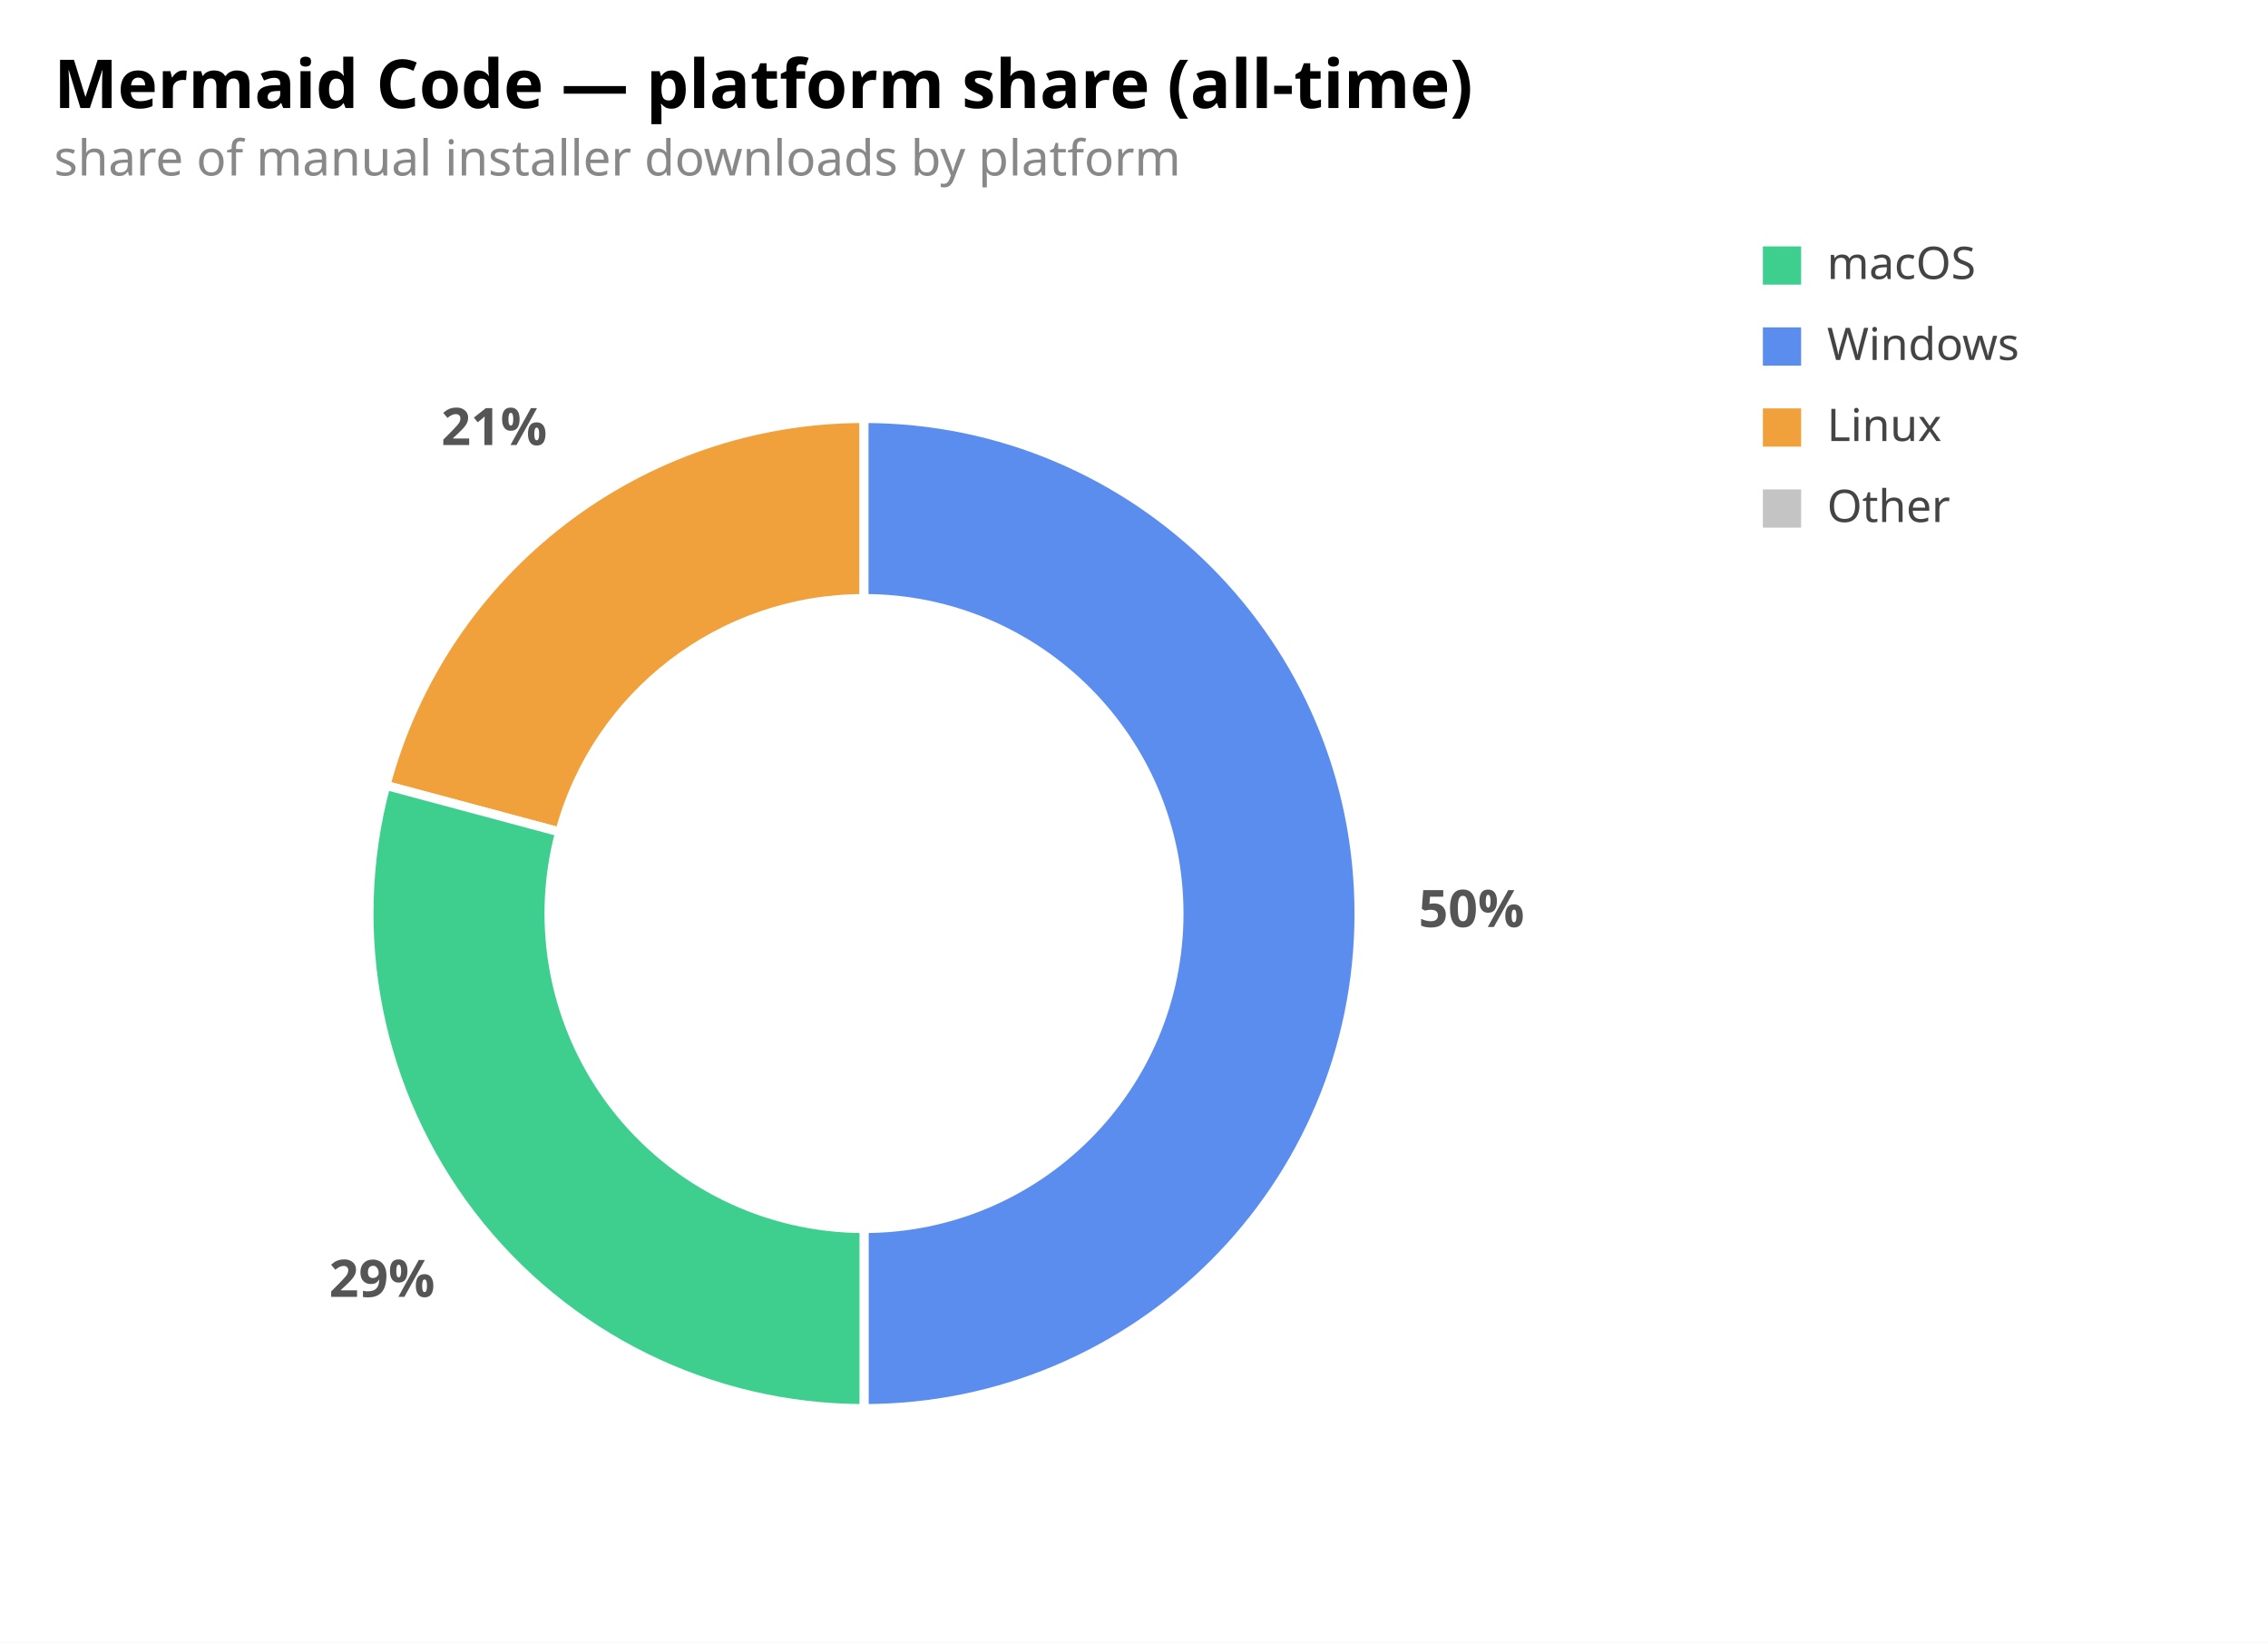
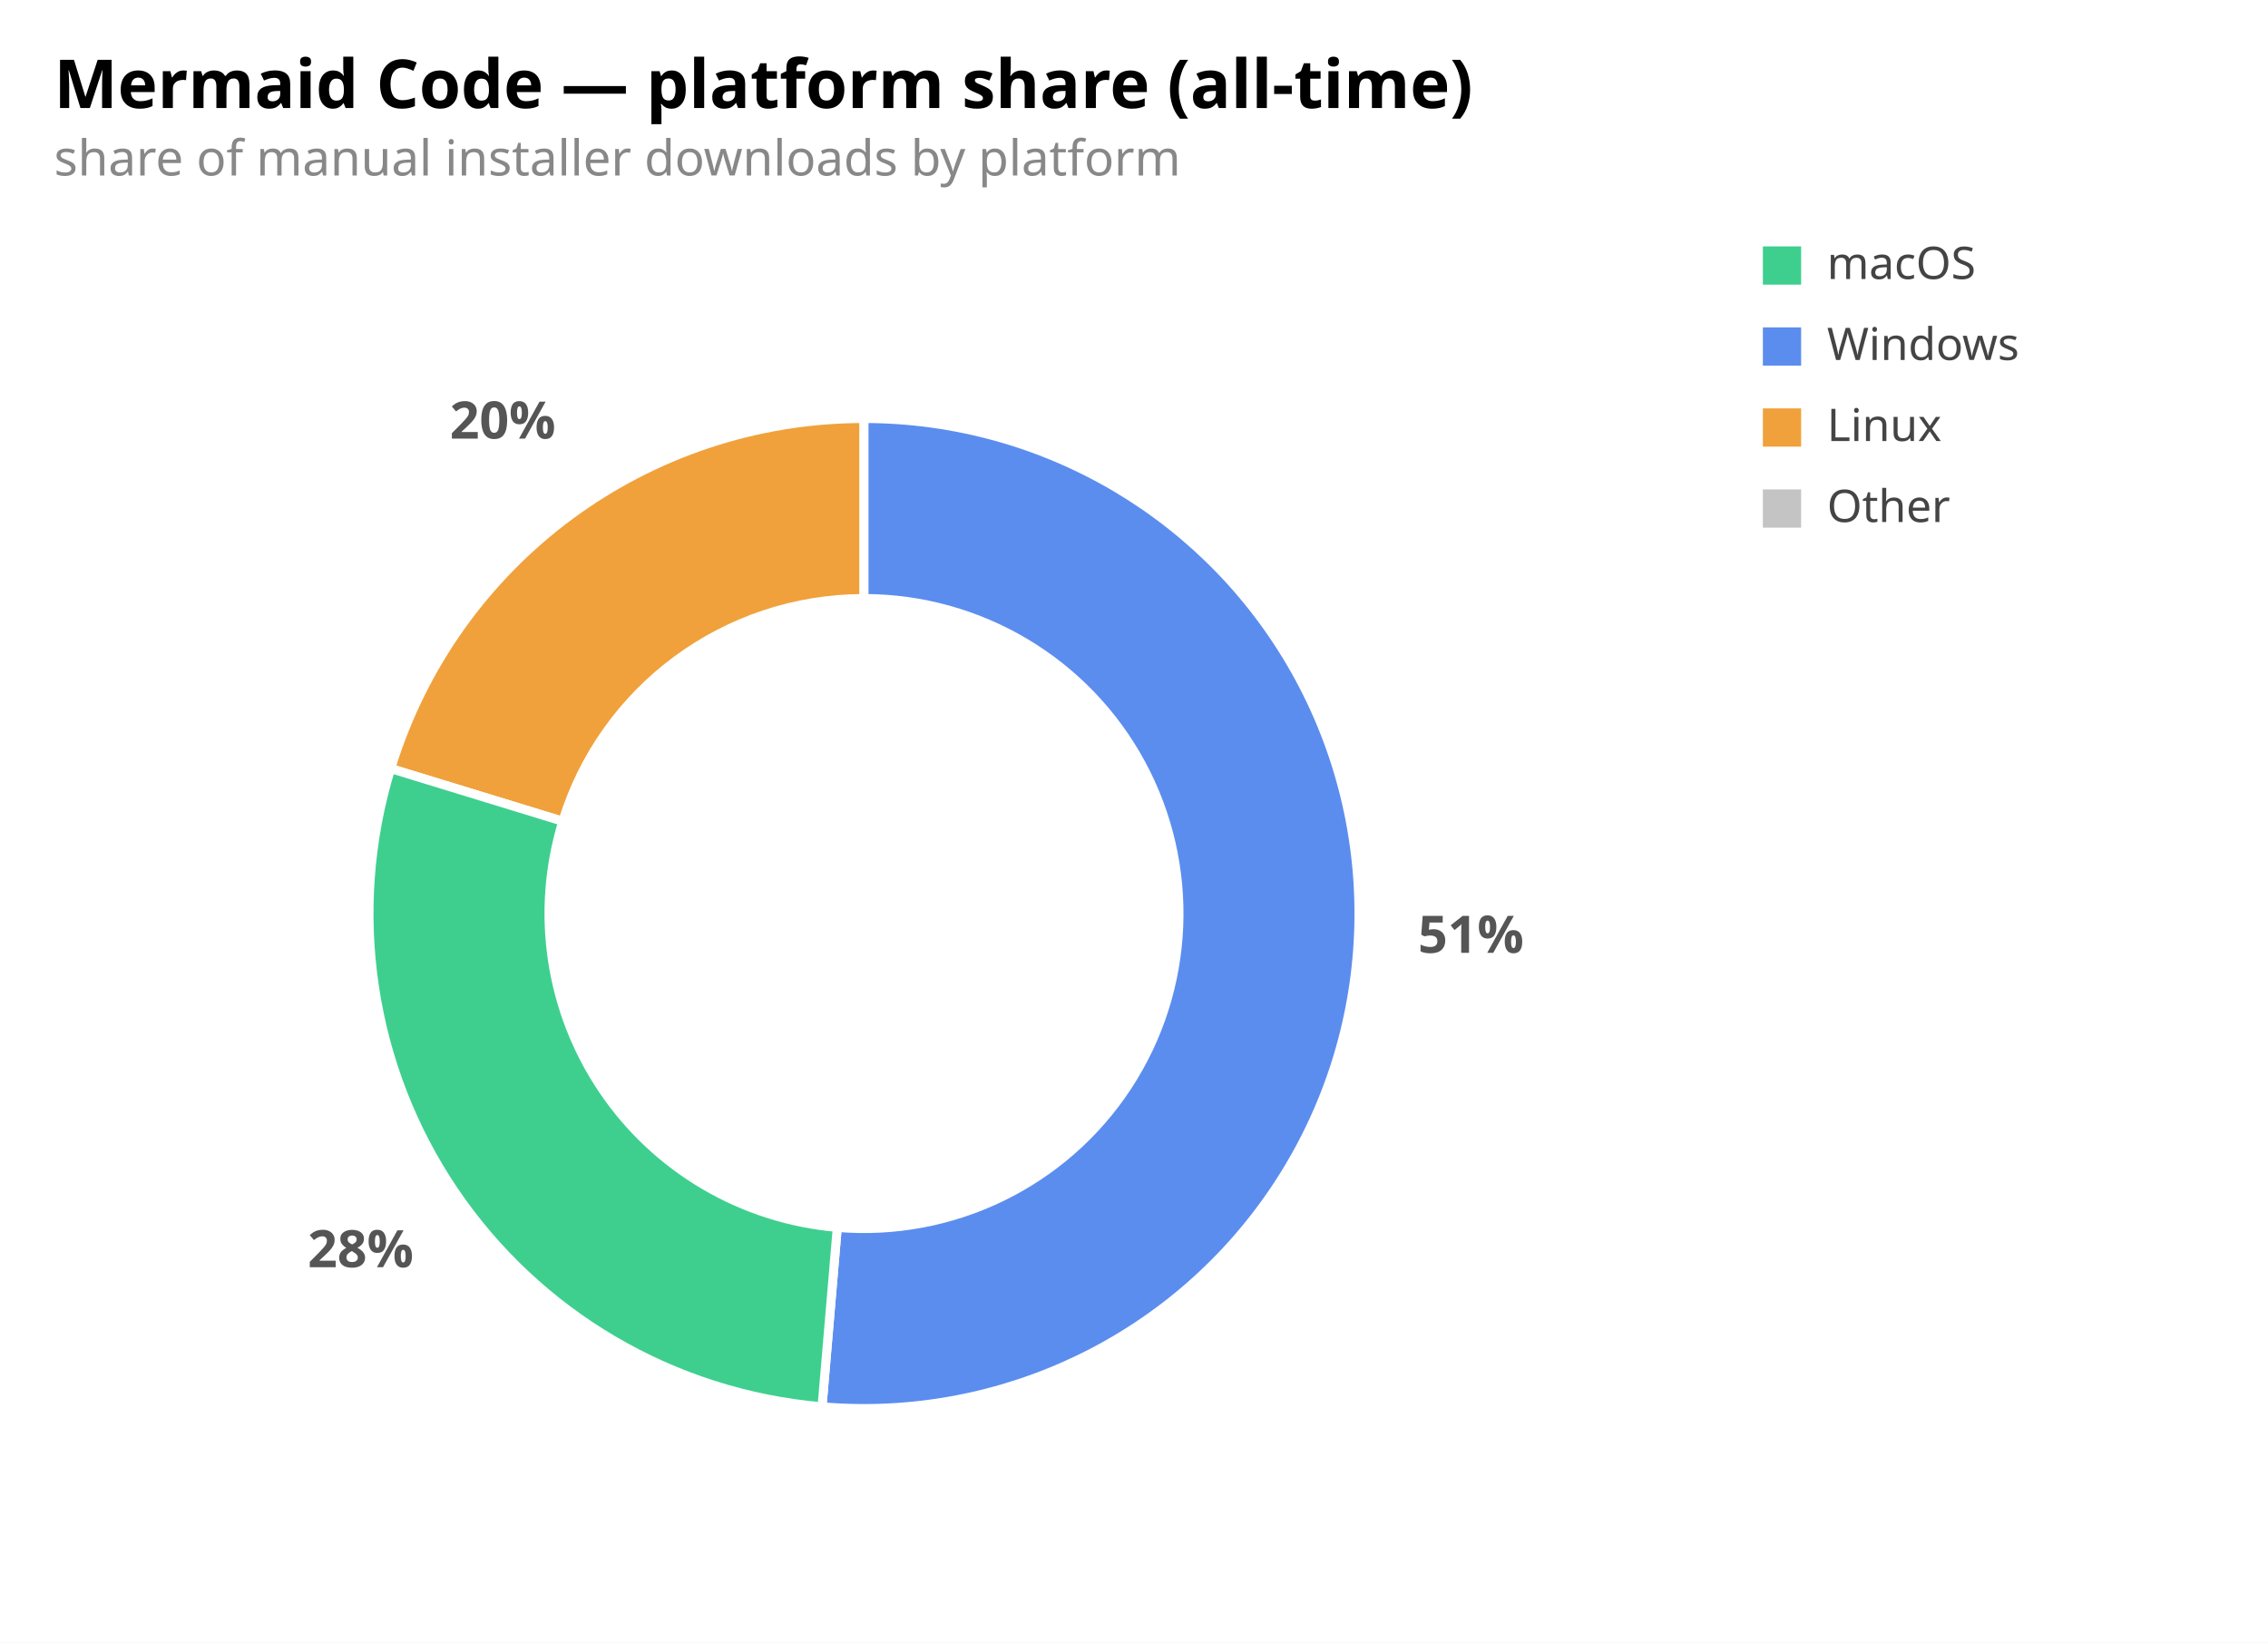
<svg xmlns="http://www.w3.org/2000/svg" version="1.1" class="marks" width="504" height="365" viewBox="0 0 504 365">
  <rect width="504" height="365" fill="white" />
  <g fill="none" stroke-miterlimit="4" transform="translate(12,53)">
    <g class="mark-group role-frame root" role="graphics-object" aria-roledescription="group mark container">
      <g transform="translate(0,0)">
        <path class="background" aria-hidden="true" d="M0,0h360v300h-360Z" />
        <g>
          <g class="mark-arc role-mark layer_0_marks" role="graphics-object" aria-roledescription="arc mark container">
-             <path aria-label="downloads: 15; platform: Linux" role="graphics-symbol" aria-roledescription="arc mark" transform="translate(180,150)" d="M0,-110A110,110,0,0,0,-106.252,-28.47L-67.615,-18.117A70,70,0,0,1,0,-70Z" fill="#f0a13b" stroke="white" stroke-width="2" />
-             <path aria-label="downloads: 36; platform: Windows" role="graphics-symbol" aria-roledescription="arc mark" transform="translate(180,150)" d="M0,110A110,110,0,1,0,0,-110L0,-70A70,70,0,1,1,0,70Z" fill="#5b8def" stroke="white" stroke-width="2" />
-             <path aria-label="downloads: 21; platform: macOS" role="graphics-symbol" aria-roledescription="arc mark" transform="translate(180,150)" d="M-106.252,-28.47A110,110,0,0,0,0,110L0,70A70,70,0,0,1,-67.615,-18.117Z" fill="#3ecf8e" stroke="white" stroke-width="2" />
+             <path aria-label="downloads: 15; platform: Linux" role="graphics-symbol" aria-roledescription="arc mark" transform="translate(180,150)" d="M0,-110A110,110,0,0,0,-105.178,-32.211L-66.932,-20.498A70,70,0,0,1,0,-70Z" fill="#f0a13b" stroke="white" stroke-width="2" />
+             <path aria-label="downloads: 38; platform: Windows" role="graphics-symbol" aria-roledescription="arc mark" transform="translate(180,150)" d="M-9.329,109.604A110,110,0,1,0,0,-110L0,-70A70,70,0,1,1,-5.936,69.748Z" fill="#5b8def" stroke="white" stroke-width="2" />
+             <path aria-label="downloads: 21; platform: macOS" role="graphics-symbol" aria-roledescription="arc mark" transform="translate(180,150)" d="M-105.178,-32.211A110,110,0,0,0,-9.329,109.604L-5.936,69.748A70,70,0,0,1,-66.932,-20.498Z" fill="#3ecf8e" stroke="white" stroke-width="2" />
          </g>
          <g class="mark-text role-mark layer_1_marks" role="graphics-object" aria-roledescription="text mark container">
-             <text aria-label="downloads: 15; platform: Linux; frac: 21%" role="graphics-symbol" aria-roledescription="text mark" text-anchor="middle" transform="translate(97.81721,45.8973)" font-family="sans-serif" font-size="11.5px" font-weight="600" fill="#555" opacity="1">21%</text>
-             <text aria-label="downloads: 36; platform: Windows; frac: 50%" role="graphics-symbol" aria-roledescription="text mark" text-anchor="middle" transform="translate(315,153)" font-family="sans-serif" font-size="11.5px" font-weight="600" fill="#555" opacity="1">50%</text>
-             <text aria-label="downloads: 21; platform: macOS; frac: 29%" role="graphics-symbol" aria-roledescription="text mark" text-anchor="middle" transform="translate(72.8973,235.1828)" font-family="sans-serif" font-size="11.5px" font-weight="600" fill="#555" opacity="1">29%</text>
+             <text aria-label="downloads: 15; platform: Linux; frac: 20%" role="graphics-symbol" aria-roledescription="text mark" text-anchor="middle" transform="translate(99.72452,44.46039)" font-family="sans-serif" font-size="11.5px" font-weight="600" fill="#555" opacity="1">20%</text>
+             <text aria-label="downloads: 38; platform: Windows; frac: 51%" role="graphics-symbol" aria-roledescription="text mark" text-anchor="middle" transform="translate(314.8784,158.7296)" font-family="sans-serif" font-size="11.5px" font-weight="600" fill="#555" opacity="1">51%</text>
+             <text aria-label="downloads: 21; platform: macOS; frac: 28%" role="graphics-symbol" aria-roledescription="text mark" text-anchor="middle" transform="translate(68.1512,228.5966)" font-family="sans-serif" font-size="11.5px" font-weight="600" fill="#555" opacity="1">28%</text>
          </g>
          <g class="mark-group role-legend" role="graphics-symbol" aria-roledescription="legend" aria-label="Symbol legend for fill color with 4 values: macOS, Windows, Linux, Other">
            <g transform="translate(378,0)">
              <path class="background" aria-hidden="true" d="M0,0h72v68h-72Z" pointer-events="none" />
              <g>
                <g class="mark-group role-legend-entry">
                  <g transform="translate(0,0)">
                    <path class="background" aria-hidden="true" d="M0,0h0v0h0Z" pointer-events="none" />
                    <g>
                      <g class="mark-group role-scope" role="graphics-object" aria-roledescription="group mark container">
                        <g transform="translate(0,0)">
                          <path class="background" aria-hidden="true" d="M0,0h72v14h-72Z" pointer-events="none" opacity="1" />
                          <g>
                            <g class="mark-symbol role-legend-symbol" pointer-events="none">
                              <path transform="translate(6,6)" d="M-5,-5h10v10h-10Z" fill="#3ecf8e" stroke="white" stroke-width="1.5" opacity="1" />
                            </g>
                            <g class="mark-text role-legend-label" pointer-events="none">
                              <text text-anchor="start" transform="translate(16,9)" font-family="sans-serif" font-size="10px" fill="#444" opacity="1">macOS</text>
                            </g>
                          </g>
                          <path class="foreground" aria-hidden="true" d="" pointer-events="none" display="none" />
                        </g>
                        <g transform="translate(0,18)">
                          <path class="background" aria-hidden="true" d="M0,0h72v14h-72Z" pointer-events="none" opacity="1" />
                          <g>
                            <g class="mark-symbol role-legend-symbol" pointer-events="none">
                              <path transform="translate(6,6)" d="M-5,-5h10v10h-10Z" fill="#5b8def" stroke="white" stroke-width="1.5" opacity="1" />
                            </g>
                            <g class="mark-text role-legend-label" pointer-events="none">
                              <text text-anchor="start" transform="translate(16,9)" font-family="sans-serif" font-size="10px" fill="#444" opacity="1">Windows</text>
                            </g>
                          </g>
                          <path class="foreground" aria-hidden="true" d="" pointer-events="none" display="none" />
                        </g>
                        <g transform="translate(0,36)">
                          <path class="background" aria-hidden="true" d="M0,0h72v14h-72Z" pointer-events="none" opacity="1" />
                          <g>
                            <g class="mark-symbol role-legend-symbol" pointer-events="none">
                              <path transform="translate(6,6)" d="M-5,-5h10v10h-10Z" fill="#f0a13b" stroke="white" stroke-width="1.5" opacity="1" />
                            </g>
                            <g class="mark-text role-legend-label" pointer-events="none">
                              <text text-anchor="start" transform="translate(16,9)" font-family="sans-serif" font-size="10px" fill="#444" opacity="1">Linux</text>
                            </g>
                          </g>
                          <path class="foreground" aria-hidden="true" d="" pointer-events="none" display="none" />
                        </g>
                        <g transform="translate(0,54)">
                          <path class="background" aria-hidden="true" d="M0,0h72v14h-72Z" pointer-events="none" opacity="1" />
                          <g>
                            <g class="mark-symbol role-legend-symbol" pointer-events="none">
                              <path transform="translate(6,6)" d="M-5,-5h10v10h-10Z" fill="#c4c4c4" stroke="white" stroke-width="1.5" opacity="1" />
                            </g>
                            <g class="mark-text role-legend-label" pointer-events="none">
                              <text text-anchor="start" transform="translate(16,9)" font-family="sans-serif" font-size="10px" fill="#444" opacity="1">Other</text>
                            </g>
                          </g>
                          <path class="foreground" aria-hidden="true" d="" pointer-events="none" display="none" />
                        </g>
                      </g>
                    </g>
                    <path class="foreground" aria-hidden="true" d="" pointer-events="none" display="none" />
                  </g>
                </g>
              </g>
              <path class="foreground" aria-hidden="true" d="" pointer-events="none" display="none" />
            </g>
          </g>
          <g class="mark-group role-title">
            <g transform="translate(0,-41)">
              <path class="background" aria-hidden="true" d="M0,0h0v0h0Z" pointer-events="none" />
              <g>
                <g class="mark-text role-title-text" role="graphics-symbol" aria-roledescription="title" aria-label="Title text 'Mermaid Code — platform share (all-time)'" pointer-events="none">
                  <text text-anchor="start" transform="translate(0,12)" font-family="sans-serif" font-size="15px" font-weight="600" fill="#000" opacity="1">Mermaid Code — platform share (all-time)</text>
                </g>
                <g class="mark-text role-title-subtitle" role="graphics-symbol" aria-roledescription="subtitle" aria-label="Subtitle text 'share of manual installer downloads by platform'" pointer-events="none">
                  <text text-anchor="start" transform="translate(0,27)" font-family="sans-serif" font-size="11px" fill="#888" opacity="1">share of manual installer downloads by platform</text>
                </g>
              </g>
              <path class="foreground" aria-hidden="true" d="" pointer-events="none" display="none" />
            </g>
          </g>
        </g>
        <path class="foreground" aria-hidden="true" d="" display="none" />
      </g>
    </g>
  </g>
</svg>
